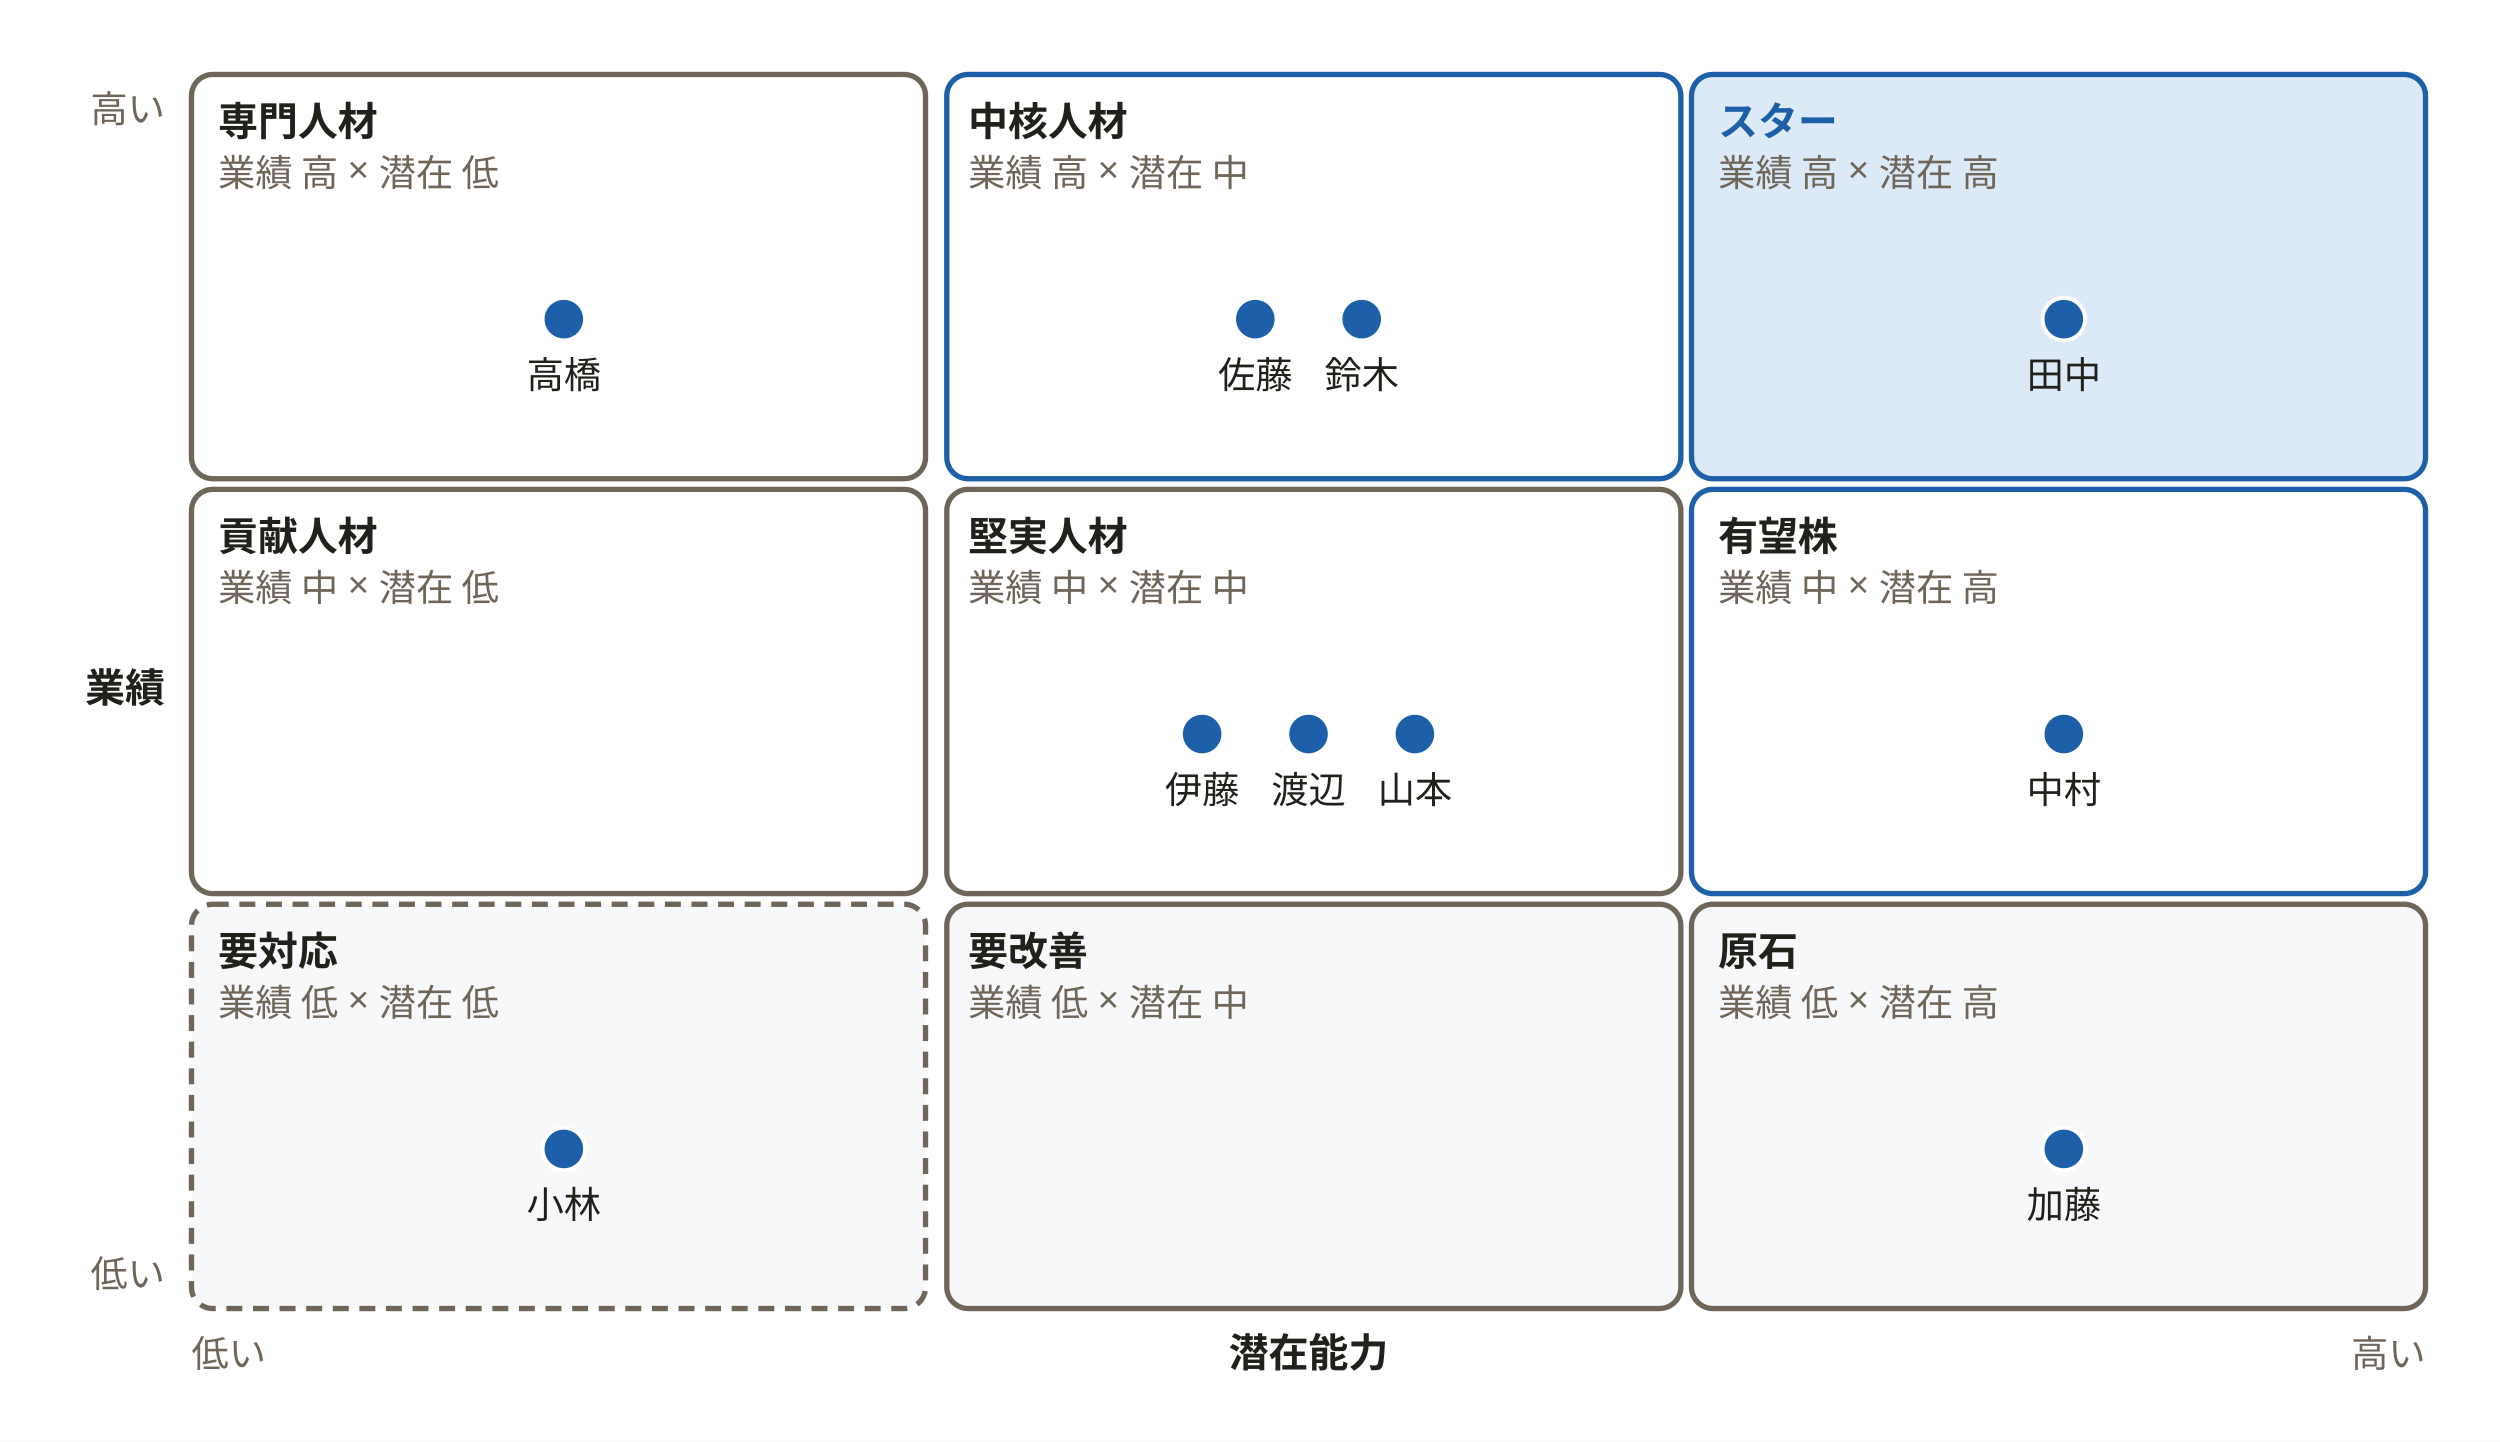
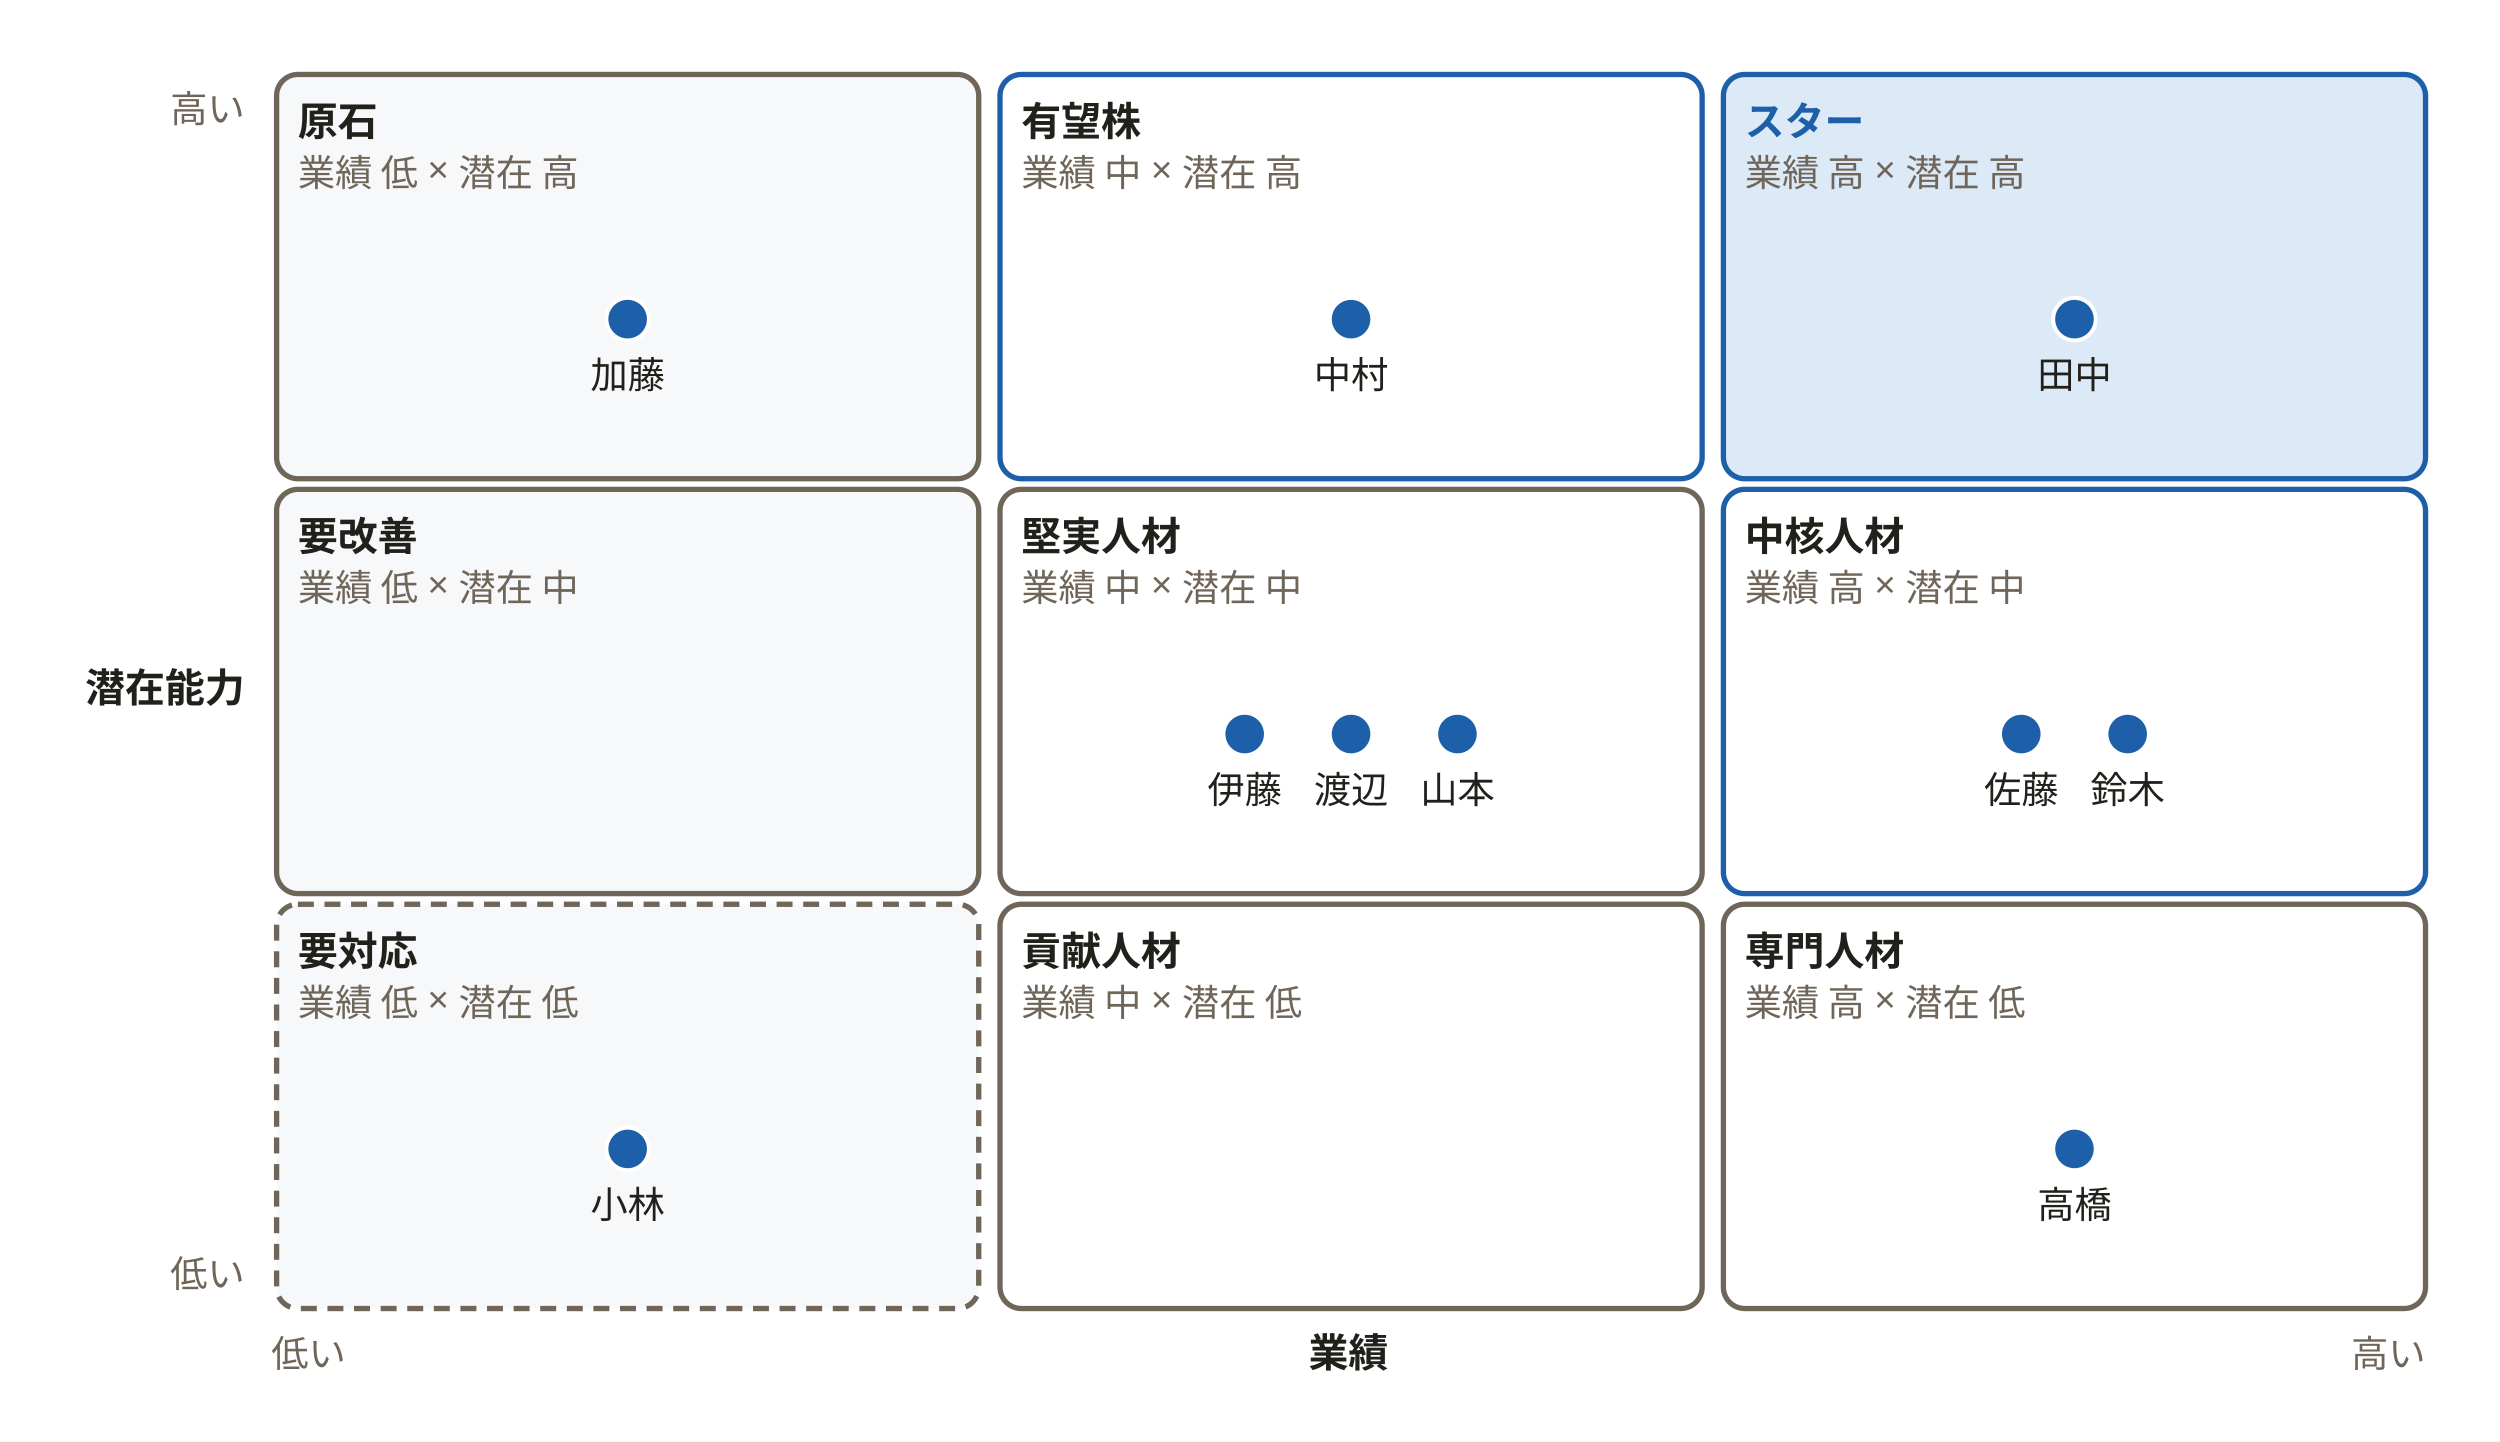
<svg xmlns="http://www.w3.org/2000/svg" width="940" height="542" viewBox="0 0 940 542" role="img" aria-labelledby="svg-title">
  <style>
    text { font-family: 'Hiragino Sans','Hiragino Kaku Gothic ProN','Yu Gothic','YuGothic',Meiryo,'Noto Sans JP',sans-serif; }
    .emoji { font-family: 'Noto Color Emoji','Segoe UI Emoji',sans-serif; }
  </style>
  <rect x="0" y="0" width="940" height="542" fill="#ffffff" />
-   <rect x="72" y="28" width="276" height="152" rx="8" fill="#ffffff" stroke="#6f6659" stroke-width="2" />
-   <rect x="356" y="28" width="276" height="152" rx="8" fill="#ffffff" stroke="#1d5fa8" stroke-width="2" />
-   <rect x="636" y="28" width="276" height="152" rx="8" fill="#dce9f7" stroke="#1d5fa8" stroke-width="2" />
-   <rect x="72" y="184" width="276" height="152" rx="8" fill="#ffffff" stroke="#6f6659" stroke-width="2" />
-   <rect x="356" y="184" width="276" height="152" rx="8" fill="#ffffff" stroke="#6f6659" stroke-width="2" />
-   <rect x="636" y="184" width="276" height="152" rx="8" fill="#ffffff" stroke="#1d5fa8" stroke-width="2" />
-   <rect x="72" y="340" width="276" height="152" rx="8" fill="#f6f8fa" stroke="#6f6659" stroke-width="2" stroke-dasharray="6,4" />
-   <rect x="356" y="340" width="276" height="152" rx="8" fill="#f6f8fa" stroke="#6f6659" stroke-width="2" />
-   <rect x="636" y="340" width="276" height="152" rx="8" fill="#f6f8fa" stroke="#6f6659" stroke-width="2" />
-   <circle cx="776" cy="120" r="8" fill="#1d5fa8" stroke="#ffffff" stroke-width="1.5" />
-   <circle cx="472" cy="120" r="8" fill="#1d5fa8" stroke="#ffffff" stroke-width="1.5" />
-   <circle cx="512" cy="120" r="8" fill="#1d5fa8" stroke="#ffffff" stroke-width="1.5" />
-   <circle cx="212" cy="120" r="8" fill="#1d5fa8" stroke="#ffffff" stroke-width="1.5" />
-   <circle cx="452" cy="276" r="8" fill="#1d5fa8" stroke="#ffffff" stroke-width="1.5" />
-   <circle cx="492" cy="276" r="8" fill="#1d5fa8" stroke="#ffffff" stroke-width="1.5" />
-   <circle cx="532" cy="276" r="8" fill="#1d5fa8" stroke="#ffffff" stroke-width="1.5" />
-   <circle cx="776" cy="276" r="8" fill="#1d5fa8" stroke="#ffffff" stroke-width="1.5" />
-   <circle cx="212" cy="432" r="8" fill="#1d5fa8" stroke="#ffffff" stroke-width="1.5" />
-   <circle cx="776" cy="432" r="8" fill="#1d5fa8" stroke="#ffffff" stroke-width="1.5" />
-   <text x="82" y="51" font-size="15" font-weight="700" fill="#22201b">専門人材</text>
-   <text x="82" y="70" font-size="14" fill="#6f6659">業績 高 × 潜在 低</text>
-   <text x="364" y="51" font-size="15" font-weight="700" fill="#22201b">中核人材</text>
-   <text x="364" y="70" font-size="14" fill="#6f6659">業績 高 × 潜在 中</text>
-   <text x="646" y="51" font-size="15" font-weight="700" fill="#1d5fa8">スター</text>
-   <text x="646" y="70" font-size="14" fill="#6f6659">業績 高 × 潜在 高</text>
-   <text x="82" y="207" font-size="15" font-weight="700" fill="#22201b">貢献人材</text>
-   <text x="82" y="226" font-size="14" fill="#6f6659">業績 中 × 潜在 低</text>
-   <text x="364" y="207" font-size="15" font-weight="700" fill="#22201b">堅実人材</text>
-   <text x="364" y="226" font-size="14" fill="#6f6659">業績 中 × 潜在 中</text>
-   <text x="646" y="207" font-size="15" font-weight="700" fill="#22201b">有望株</text>
-   <text x="646" y="226" font-size="14" fill="#6f6659">業績 中 × 潜在 高</text>
-   <text x="82" y="363" font-size="15" font-weight="700" fill="#22201b">要対応</text>
-   <text x="82" y="382" font-size="14" fill="#6f6659">業績 低 × 潜在 低</text>
-   <text x="364" y="363" font-size="15" font-weight="700" fill="#22201b">要改善</text>
-   <text x="364" y="382" font-size="14" fill="#6f6659">業績 低 × 潜在 中</text>
-   <text x="646" y="363" font-size="15" font-weight="700" fill="#22201b">原石</text>
-   <text x="646" y="382" font-size="14" fill="#6f6659">業績 低 × 潜在 高</text>
-   <text x="776" y="146" text-anchor="middle" font-size="14" fill="#22201b">田中</text>
-   <text x="472" y="146" text-anchor="middle" font-size="14" fill="#22201b">佐藤</text>
-   <text x="512" y="146" text-anchor="middle" font-size="14" fill="#22201b">鈴木</text>
-   <text x="212" y="146" text-anchor="middle" font-size="14" fill="#22201b">高橋</text>
-   <text x="452" y="302" text-anchor="middle" font-size="14" fill="#22201b">伊藤</text>
-   <text x="492" y="302" text-anchor="middle" font-size="14" fill="#22201b">渡辺</text>
-   <text x="532" y="302" text-anchor="middle" font-size="14" fill="#22201b">山本</text>
-   <text x="776" y="302" text-anchor="middle" font-size="14" fill="#22201b">中村</text>
-   <text x="212" y="458" text-anchor="middle" font-size="14" fill="#22201b">小林</text>
-   <text x="776" y="458" text-anchor="middle" font-size="14" fill="#22201b">加藤</text>
-   <text x="62" y="46" text-anchor="end" font-size="14" fill="#6f6659">高い</text>
-   <text x="62" y="484" text-anchor="end" font-size="14" fill="#6f6659">低い</text>
-   <text x="62" y="264" text-anchor="end" font-size="15" font-weight="700" fill="#22201b">業績</text>
-   <text x="72" y="514" font-size="14" fill="#6f6659">低い</text>
+   <rect x="104" y="28" width="264" height="152" rx="8" fill="#f6f8fa" stroke="#6f6659" stroke-width="2" />
+   <rect x="376" y="28" width="264" height="152" rx="8" fill="#ffffff" stroke="#1d5fa8" stroke-width="2" />
+   <rect x="648" y="28" width="264" height="152" rx="8" fill="#dce9f7" stroke="#1d5fa8" stroke-width="2" />
+   <rect x="104" y="184" width="264" height="152" rx="8" fill="#f6f8fa" stroke="#6f6659" stroke-width="2" />
+   <rect x="376" y="184" width="264" height="152" rx="8" fill="#ffffff" stroke="#6f6659" stroke-width="2" />
+   <rect x="648" y="184" width="264" height="152" rx="8" fill="#ffffff" stroke="#1d5fa8" stroke-width="2" />
+   <rect x="104" y="340" width="264" height="152" rx="8" fill="#f6f8fa" stroke="#6f6659" stroke-width="2" stroke-dasharray="6,4" />
+   <rect x="376" y="340" width="264" height="152" rx="8" fill="#ffffff" stroke="#6f6659" stroke-width="2" />
+   <rect x="648" y="340" width="264" height="152" rx="8" fill="#ffffff" stroke="#6f6659" stroke-width="2" />
+   <circle cx="780" cy="120" r="8" fill="#1d5fa8" stroke="#ffffff" stroke-width="1.5" />
+   <circle cx="760" cy="276" r="8" fill="#1d5fa8" stroke="#ffffff" stroke-width="1.5" />
+   <circle cx="800" cy="276" r="8" fill="#1d5fa8" stroke="#ffffff" stroke-width="1.5" />
+   <circle cx="780" cy="432" r="8" fill="#1d5fa8" stroke="#ffffff" stroke-width="1.5" />
+   <circle cx="468" cy="276" r="8" fill="#1d5fa8" stroke="#ffffff" stroke-width="1.5" />
+   <circle cx="508" cy="276" r="8" fill="#1d5fa8" stroke="#ffffff" stroke-width="1.5" />
+   <circle cx="548" cy="276" r="8" fill="#1d5fa8" stroke="#ffffff" stroke-width="1.5" />
+   <circle cx="508" cy="120" r="8" fill="#1d5fa8" stroke="#ffffff" stroke-width="1.5" />
+   <circle cx="236" cy="432" r="8" fill="#1d5fa8" stroke="#ffffff" stroke-width="1.5" />
+   <circle cx="236" cy="120" r="8" fill="#1d5fa8" stroke="#ffffff" stroke-width="1.5" />
+   <text x="112" y="51" font-size="15" font-weight="700" fill="#22201b">原石</text>
+   <text x="112" y="70" font-size="14" fill="#6f6659">業績 低 × 潜在 高</text>
+   <text x="384" y="51" font-size="15" font-weight="700" fill="#22201b">有望株</text>
+   <text x="384" y="70" font-size="14" fill="#6f6659">業績 中 × 潜在 高</text>
+   <text x="656" y="51" font-size="15" font-weight="700" fill="#1d5fa8">スター</text>
+   <text x="656" y="70" font-size="14" fill="#6f6659">業績 高 × 潜在 高</text>
+   <text x="112" y="207" font-size="15" font-weight="700" fill="#22201b">要改善</text>
+   <text x="112" y="226" font-size="14" fill="#6f6659">業績 低 × 潜在 中</text>
+   <text x="384" y="207" font-size="15" font-weight="700" fill="#22201b">堅実人材</text>
+   <text x="384" y="226" font-size="14" fill="#6f6659">業績 中 × 潜在 中</text>
+   <text x="656" y="207" font-size="15" font-weight="700" fill="#22201b">中核人材</text>
+   <text x="656" y="226" font-size="14" fill="#6f6659">業績 高 × 潜在 中</text>
+   <text x="112" y="363" font-size="15" font-weight="700" fill="#22201b">要対応</text>
+   <text x="112" y="382" font-size="14" fill="#6f6659">業績 低 × 潜在 低</text>
+   <text x="384" y="363" font-size="15" font-weight="700" fill="#22201b">貢献人材</text>
+   <text x="384" y="382" font-size="14" fill="#6f6659">業績 中 × 潜在 低</text>
+   <text x="656" y="363" font-size="15" font-weight="700" fill="#22201b">専門人材</text>
+   <text x="656" y="382" font-size="14" fill="#6f6659">業績 高 × 潜在 低</text>
+   <text x="780" y="146" text-anchor="middle" font-size="14" fill="#22201b">田中</text>
+   <text x="760" y="302" text-anchor="middle" font-size="14" fill="#22201b">佐藤</text>
+   <text x="800" y="302" text-anchor="middle" font-size="14" fill="#22201b">鈴木</text>
+   <text x="780" y="458" text-anchor="middle" font-size="14" fill="#22201b">高橋</text>
+   <text x="468" y="302" text-anchor="middle" font-size="14" fill="#22201b">伊藤</text>
+   <text x="508" y="302" text-anchor="middle" font-size="14" fill="#22201b">渡辺</text>
+   <text x="548" y="302" text-anchor="middle" font-size="14" fill="#22201b">山本</text>
+   <text x="508" y="146" text-anchor="middle" font-size="14" fill="#22201b">中村</text>
+   <text x="236" y="458" text-anchor="middle" font-size="14" fill="#22201b">小林</text>
+   <text x="236" y="146" text-anchor="middle" font-size="14" fill="#22201b">加藤</text>
+   <text x="92" y="46" text-anchor="end" font-size="14" fill="#6f6659">高い</text>
+   <text x="92" y="484" text-anchor="end" font-size="14" fill="#6f6659">低い</text>
+   <text x="92" y="264" text-anchor="end" font-size="15" font-weight="700" fill="#22201b">潜在能力</text>
+   <text x="102" y="514" font-size="14" fill="#6f6659">低い</text>
  <text x="912" y="514" text-anchor="end" font-size="14" fill="#6f6659">高い</text>
-   <text x="492" y="514" text-anchor="middle" font-size="15" font-weight="700" fill="#22201b">潜在能力</text>
+   <text x="507" y="514" text-anchor="middle" font-size="15" font-weight="700" fill="#22201b">業績</text>
</svg>
